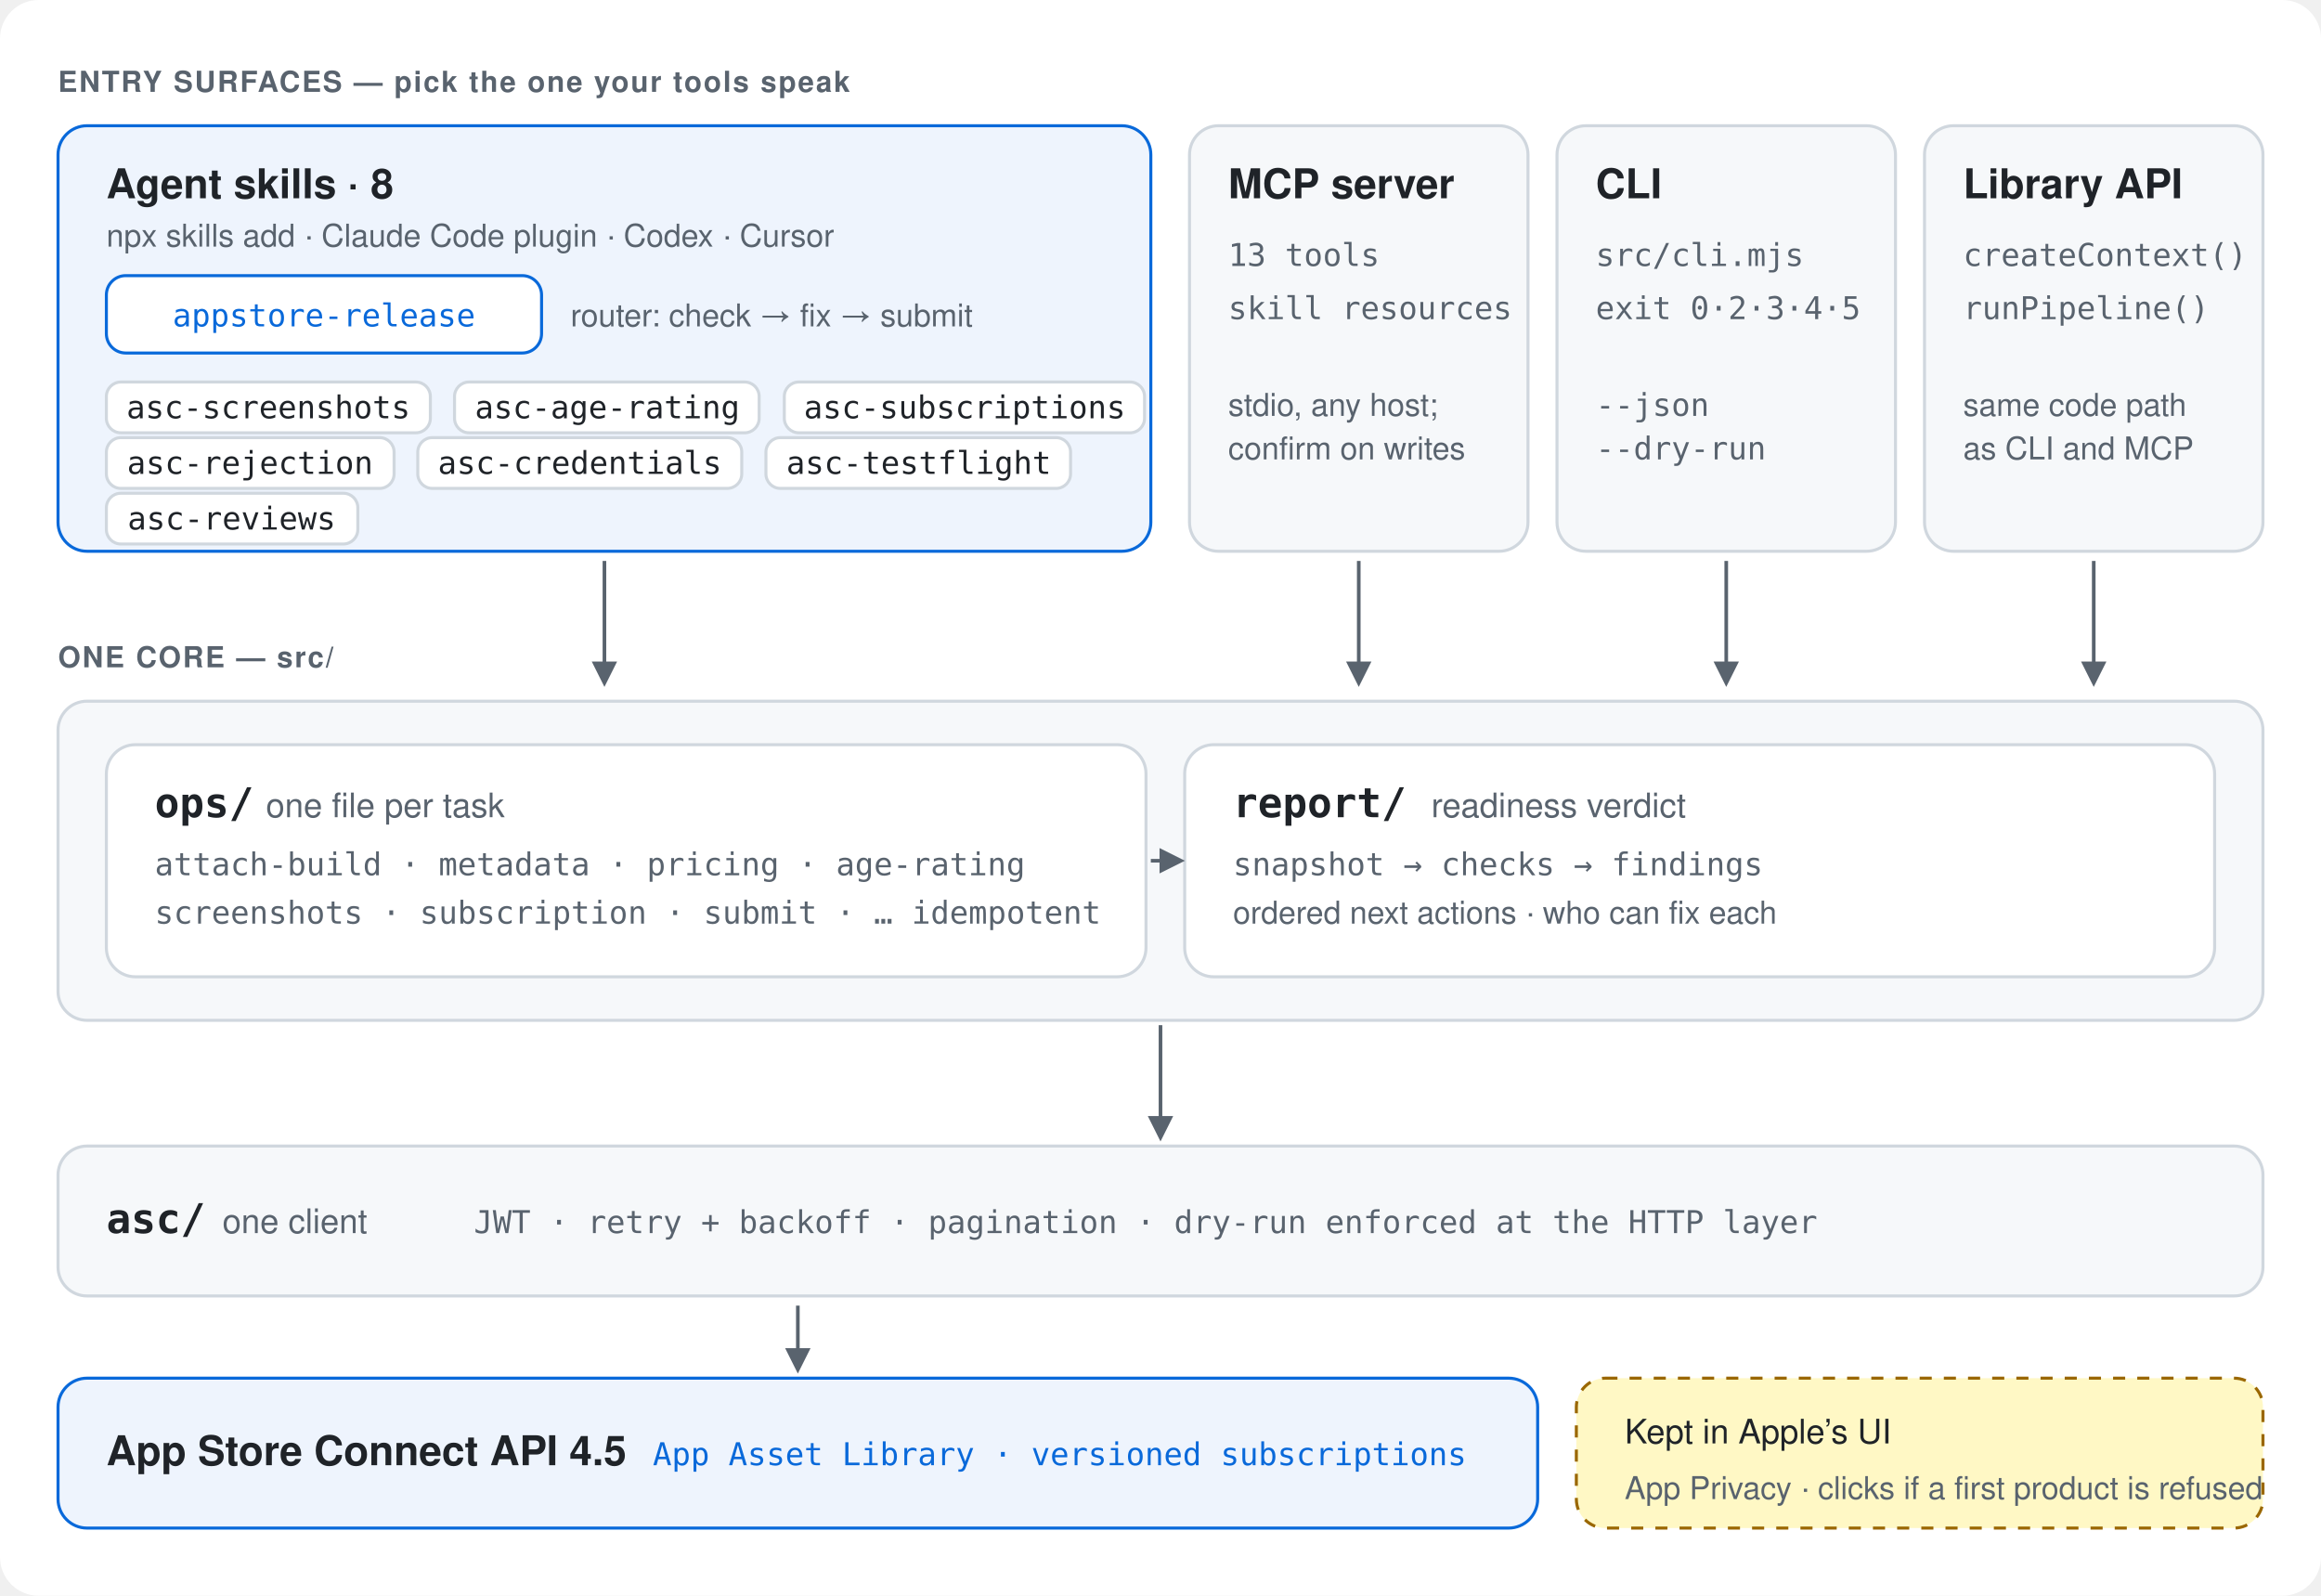
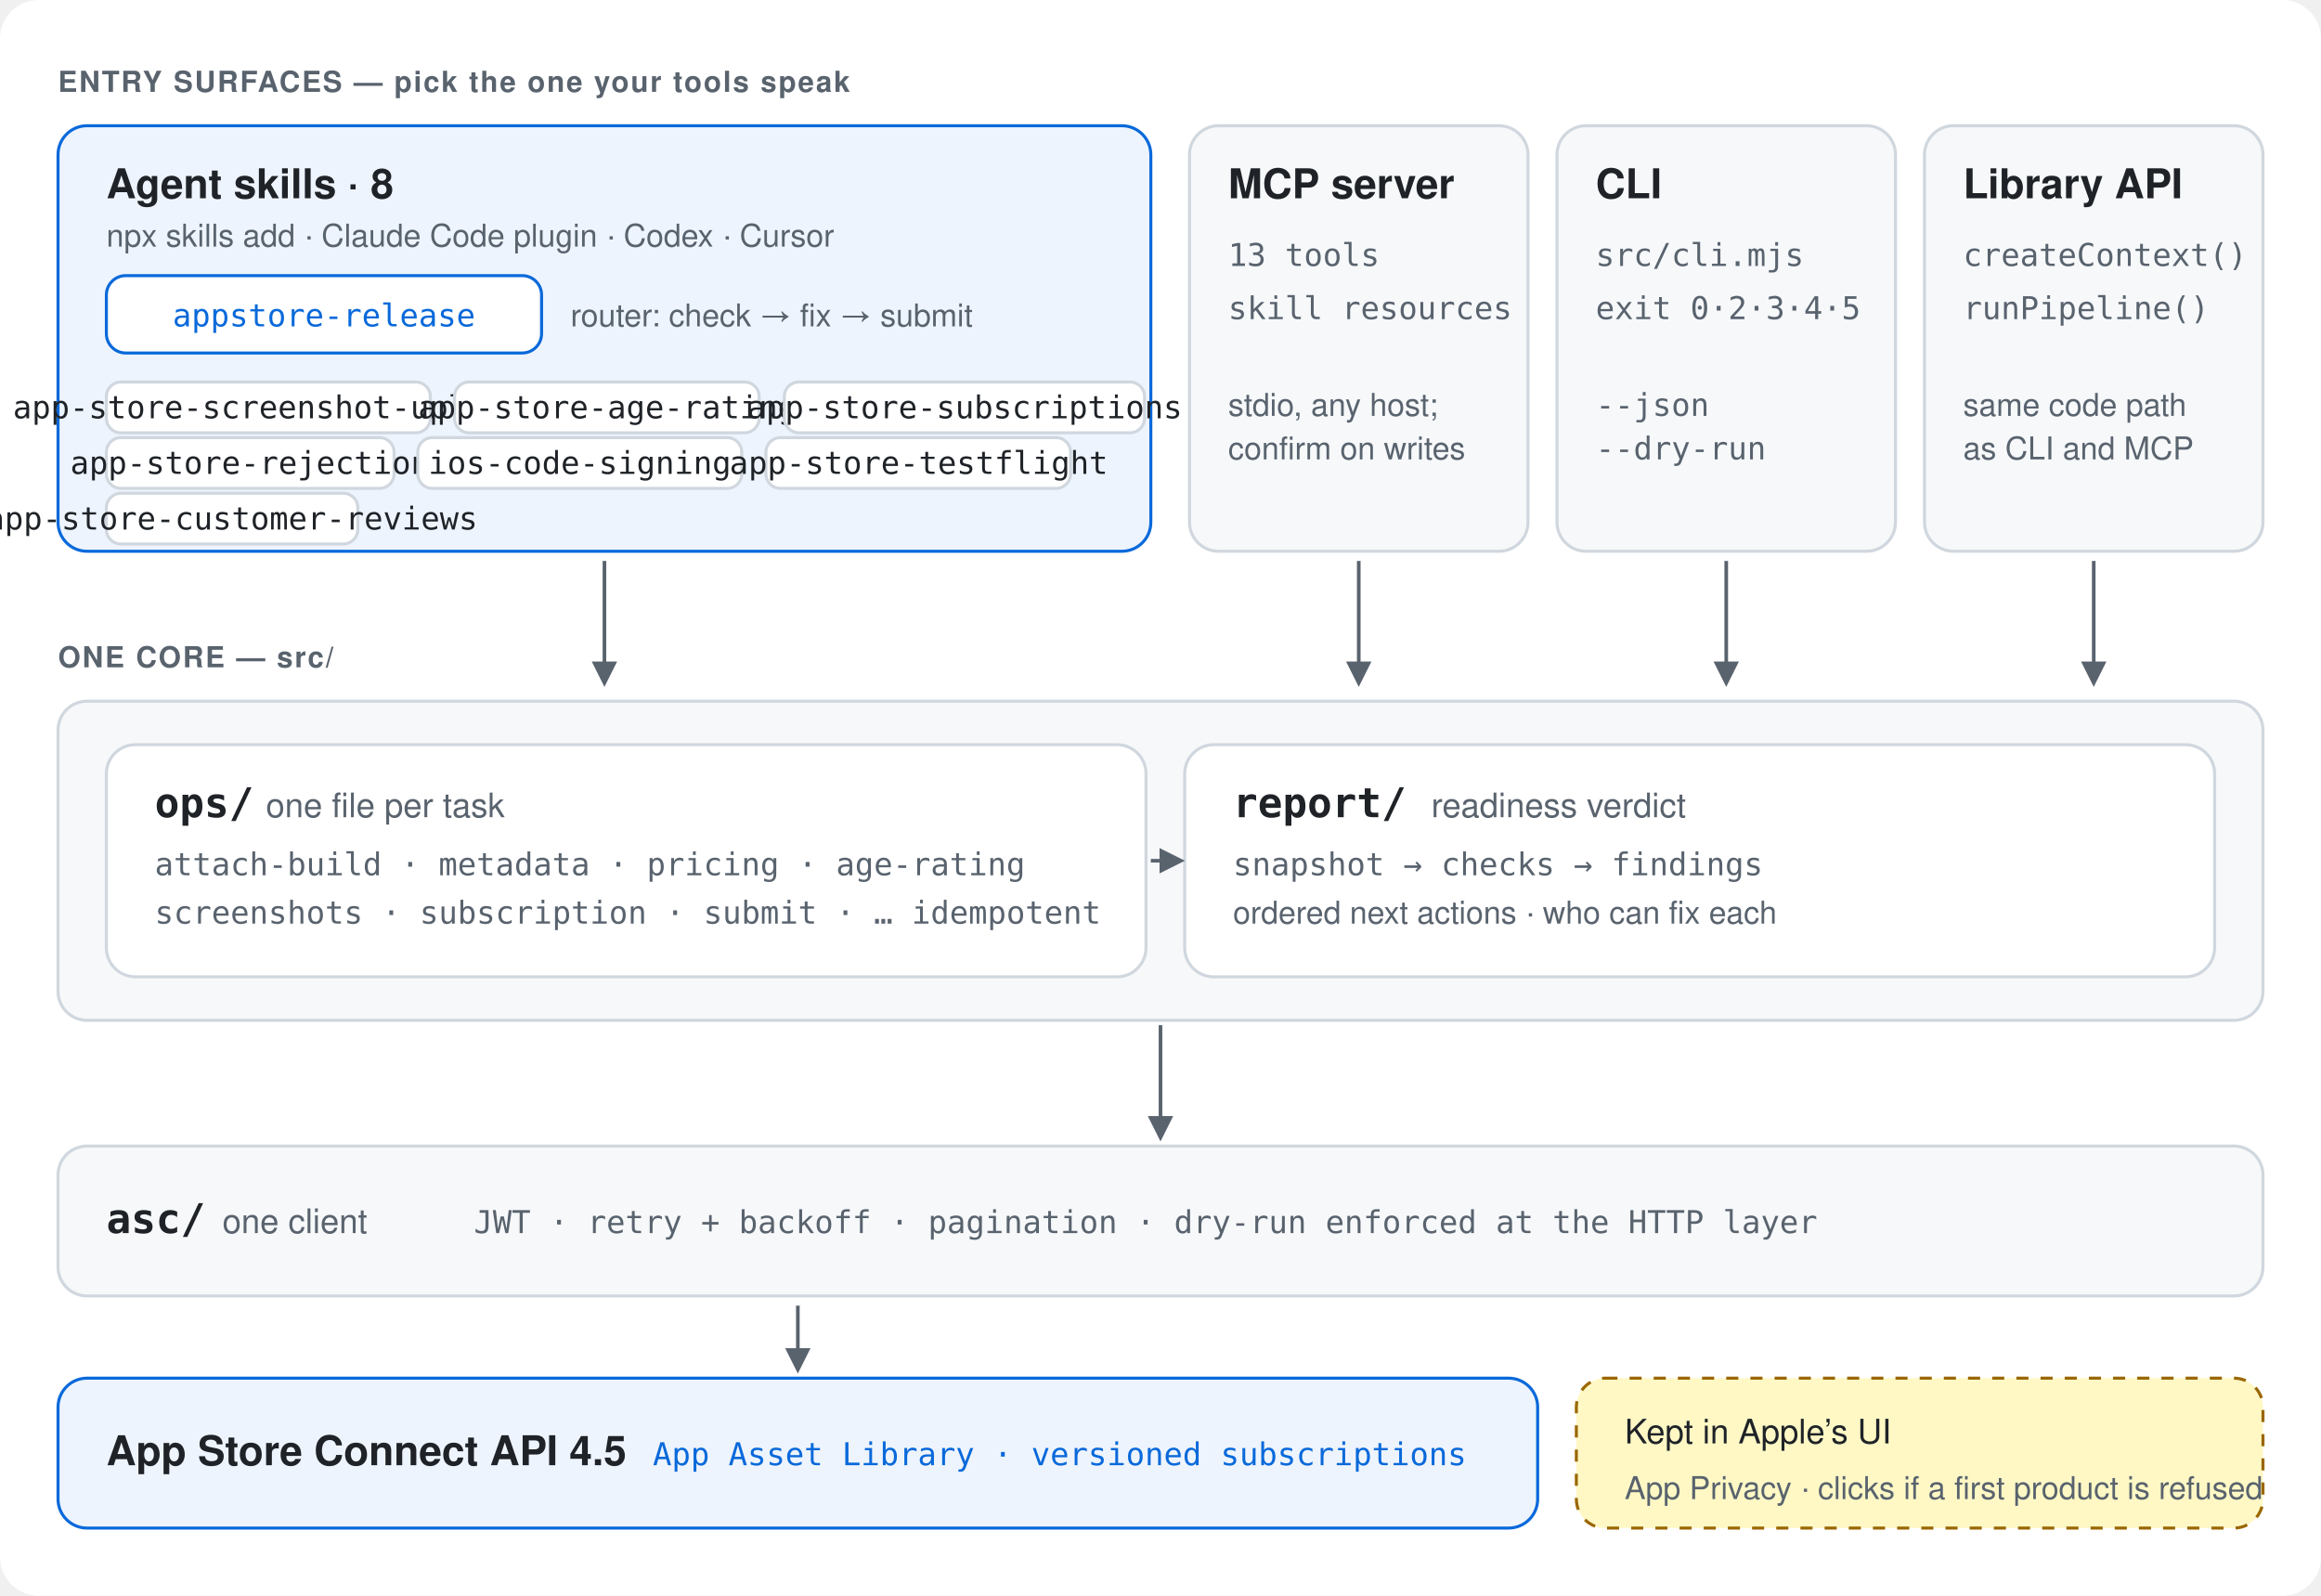
<svg xmlns="http://www.w3.org/2000/svg" viewBox="0 0 960 660" width="960" height="660" role="img" aria-labelledby="t d">
  <defs>
    <marker id="ah" viewBox="0 0 10 10" refX="8" refY="5" markerWidth="7" markerHeight="7" orient="auto-start-reverse">
      <path d="M0,0 L10,5 L0,10 z" fill="#59636e" />
    </marker>
    <style>
    .s { font-family: -apple-system, BlinkMacSystemFont, 'Segoe UI', Helvetica, Arial, sans-serif; fill: #1f2328; }
    .m { font-family: ui-monospace, SFMono-Regular, 'SF Mono', Menlo, Consolas, monospace; fill: #1f2328; }
    .mu { fill: #59636e; }
    .ac { fill: #0969da; }
    .h { font-size: 17px; font-weight: 650; }
    .b { font-size: 14px; }
    .c { font-size: 13px; }
    .k { font-size: 12px; letter-spacing: .06em; text-transform: uppercase; font-weight: 600; }
  </style>
  </defs>
  <rect width="960" height="660" rx="16" fill="#ffffff" />
  <text x="24" y="38" class="s k mu" text-anchor="start">ENTRY SURFACES — pick the one your tools speak</text>
  <rect x="24" y="52" width="452" height="176" rx="12" fill="#eef4fd" stroke="#0969da" stroke-width="1.25" />
  <text x="44" y="82" class="s h" text-anchor="start">Agent skills · 8</text>
  <text x="44" y="102" class="s c mu" text-anchor="start">npx skills add · Claude Code plugin · Codex · Cursor</text>
  <rect x="44" y="114" width="180" height="32" rx="8" fill="#ffffff" stroke="#0969da" stroke-width="1.25" />
  <text x="134" y="135" class="m c ac" text-anchor="middle">appstore-release</text>
  <text x="236" y="135" class="s c mu" text-anchor="start">router: check → fix → submit</text>
  <rect x="44" y="158" width="134" height="21" rx="6" fill="#ffffff" stroke="#d0d7de" stroke-width="1.25" />
-   <text x="111.0" y="173" class="m c" text-anchor="middle">asc-screenshots</text>
+   <text x="111.0" y="173" class="m c" text-anchor="middle">app-store-screenshot-upload</text>
  <rect x="188.0" y="158" width="126" height="21" rx="6" fill="#ffffff" stroke="#d0d7de" stroke-width="1.25" />
-   <text x="251.2" y="173" class="m c" text-anchor="middle">asc-age-rating</text>
+   <text x="251.2" y="173" class="m c" text-anchor="middle">app-store-age-rating</text>
  <rect x="324.4" y="158" width="149" height="21" rx="6" fill="#ffffff" stroke="#d0d7de" stroke-width="1.25" />
-   <text x="399.0" y="173" class="m c" text-anchor="middle">asc-subscriptions</text>
+   <text x="399.0" y="173" class="m c" text-anchor="middle">app-store-subscriptions</text>
  <rect x="44" y="181" width="119" height="21" rx="6" fill="#ffffff" stroke="#d0d7de" stroke-width="1.25" />
-   <text x="103.4" y="196" class="m c" text-anchor="middle">asc-rejection</text>
+   <text x="103.4" y="196" class="m c" text-anchor="middle">app-store-rejection</text>
  <rect x="172.8" y="181" width="134" height="21" rx="6" fill="#ffffff" stroke="#d0d7de" stroke-width="1.25" />
-   <text x="239.8" y="196" class="m c" text-anchor="middle">asc-credentials</text>
+   <text x="239.8" y="196" class="m c" text-anchor="middle">ios-code-signing</text>
  <rect x="316.8" y="181" width="126" height="21" rx="6" fill="#ffffff" stroke="#d0d7de" stroke-width="1.25" />
-   <text x="380.0" y="196" class="m c" text-anchor="middle">asc-testflight</text>
+   <text x="380.0" y="196" class="m c" text-anchor="middle">app-store-testflight</text>
  <rect x="44" y="204" width="104" height="21" rx="6" fill="#ffffff" stroke="#d0d7de" stroke-width="1.25" />
-   <text x="95.8" y="219" class="m c" text-anchor="middle">asc-reviews</text>
+   <text x="95.8" y="219" class="m c" text-anchor="middle">app-store-customer-reviews</text>
  <rect x="492" y="52" width="140" height="176" rx="12" fill="#f6f8fa" stroke="#d0d7de" stroke-width="1.25" />
  <text x="508" y="82" class="s h" text-anchor="start">MCP server</text>
  <text x="508" y="110" class="m c mu" text-anchor="start">13 tools</text>
  <text x="508" y="132" class="m c mu" text-anchor="start">skill resources</text>
  <rect x="644" y="52" width="140" height="176" rx="12" fill="#f6f8fa" stroke="#d0d7de" stroke-width="1.25" />
  <text x="660" y="82" class="s h" text-anchor="start">CLI</text>
  <text x="660" y="110" class="m c mu" text-anchor="start">src/cli.mjs</text>
  <text x="660" y="132" class="m c mu" text-anchor="start">exit 0·2·3·4·5</text>
  <rect x="796" y="52" width="140" height="176" rx="12" fill="#f6f8fa" stroke="#d0d7de" stroke-width="1.25" />
  <text x="812" y="82" class="s h" text-anchor="start">Library API</text>
  <text x="812" y="110" class="m c mu" text-anchor="start">createContext()</text>
  <text x="812" y="132" class="m c mu" text-anchor="start">runPipeline()</text>
  <text x="508" y="172" class="s c mu" text-anchor="start">stdio, any host;</text>
  <text x="508" y="190" class="s c mu" text-anchor="start">confirm on writes</text>
  <text x="660" y="172" class="m c mu" text-anchor="start">--json</text>
  <text x="660" y="190" class="m c mu" text-anchor="start">--dry-run</text>
  <text x="812" y="172" class="s c mu" text-anchor="start">same code path</text>
  <text x="812" y="190" class="s c mu" text-anchor="start">as CLI and MCP</text>
  <path d="M250,232 L250,282" stroke="#59636e" stroke-width="1.5" fill="none" marker-end="url(#ah)" />
  <path d="M562,232 L562,282" stroke="#59636e" stroke-width="1.5" fill="none" marker-end="url(#ah)" />
  <path d="M714,232 L714,282" stroke="#59636e" stroke-width="1.5" fill="none" marker-end="url(#ah)" />
  <path d="M866,232 L866,282" stroke="#59636e" stroke-width="1.5" fill="none" marker-end="url(#ah)" />
  <text x="24" y="276" class="s k mu" text-anchor="start">ONE CORE — src/</text>
  <rect x="24" y="290" width="912" height="132" rx="12" fill="#f6f8fa" stroke="#d0d7de" stroke-width="1.25" />
  <rect x="44" y="308" width="430" height="96" rx="12" fill="#ffffff" stroke="#d0d7de" stroke-width="1.25" />
  <text x="64" y="338" class="m h" text-anchor="start">ops/</text>
  <text x="110" y="338" class="s b mu" text-anchor="start">one file per task</text>
  <text x="64" y="362" class="m c mu" text-anchor="start">attach-build · metadata · pricing · age-rating</text>
  <text x="64" y="382" class="m c mu" text-anchor="start">screenshots · subscription · submit · …  idempotent</text>
  <rect x="490" y="308" width="426" height="96" rx="12" fill="#ffffff" stroke="#d0d7de" stroke-width="1.25" />
  <text x="510" y="338" class="m h" text-anchor="start">report/</text>
  <text x="592" y="338" class="s b mu" text-anchor="start">readiness verdict</text>
  <text x="510" y="362" class="m c mu" text-anchor="start">snapshot → checks → findings</text>
  <text x="510" y="382" class="s c mu" text-anchor="start">ordered next actions · who can fix each</text>
  <path d="M476,356 L488,356" stroke="#59636e" stroke-width="1.5" fill="none" marker-end="url(#ah)" />
  <path d="M480,424 L480,470" stroke="#59636e" stroke-width="1.5" fill="none" marker-end="url(#ah)" />
  <rect x="24" y="474" width="912" height="62" rx="12" fill="#f6f8fa" stroke="#d0d7de" stroke-width="1.25" />
  <text x="44" y="510" class="m h" text-anchor="start">asc/</text>
  <text x="92" y="510" class="s b mu" text-anchor="start">one client</text>
  <text x="196" y="510" class="m c mu" text-anchor="start">JWT · retry + backoff · pagination · dry-run enforced at the HTTP layer</text>
  <path d="M330,540 L330,566" stroke="#59636e" stroke-width="1.5" fill="none" marker-end="url(#ah)" />
  <rect x="24" y="570" width="612" height="62" rx="12" fill="#eef4fd" stroke="#0969da" stroke-width="1.25" />
  <text x="44" y="606" class="s h" text-anchor="start">App Store Connect API 4.5</text>
  <text x="270" y="606" class="m c ac" text-anchor="start">App Asset Library · versioned subscriptions</text>
  <rect x="652" y="570" width="284" height="62" rx="12" fill="#fff8c5" stroke="#9a6700" stroke-width="1.25" stroke-dasharray="5 5" />
  <text x="672" y="597" class="s b" text-anchor="start">Kept in Apple’s UI</text>
  <text x="672" y="620" class="s c mu" text-anchor="start">App Privacy · clicks if a first product is refused</text>
</svg>
